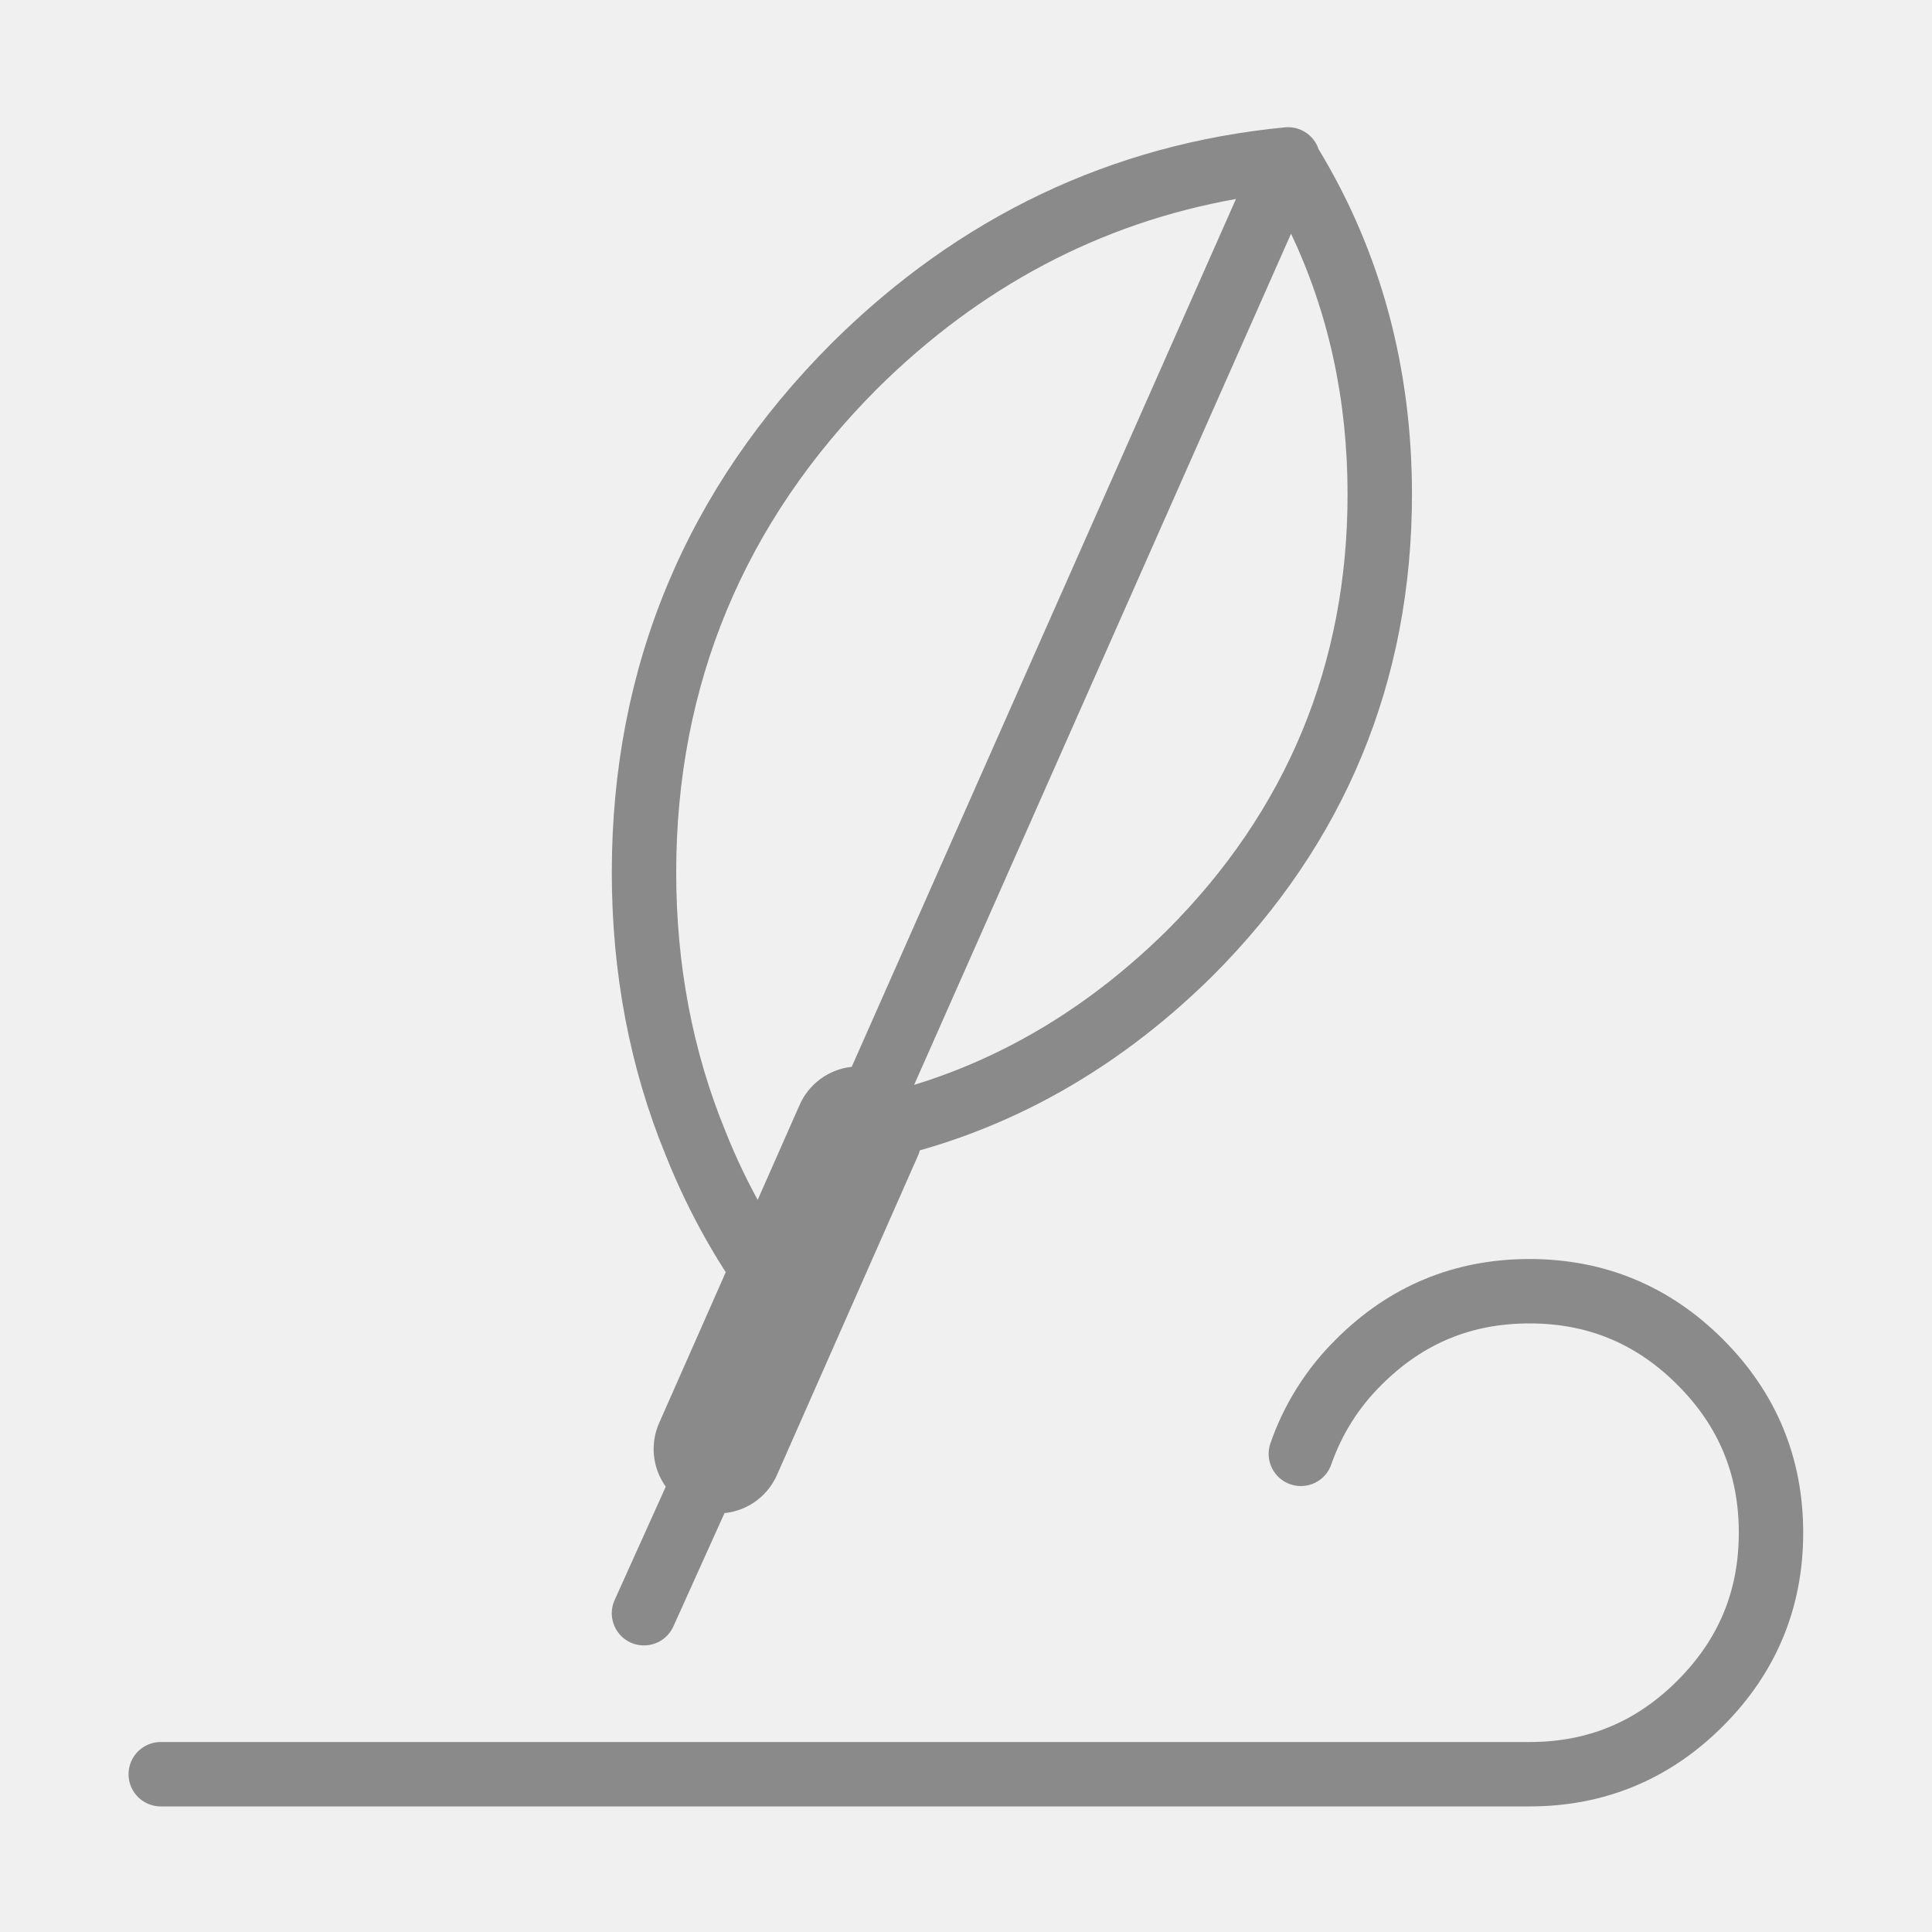
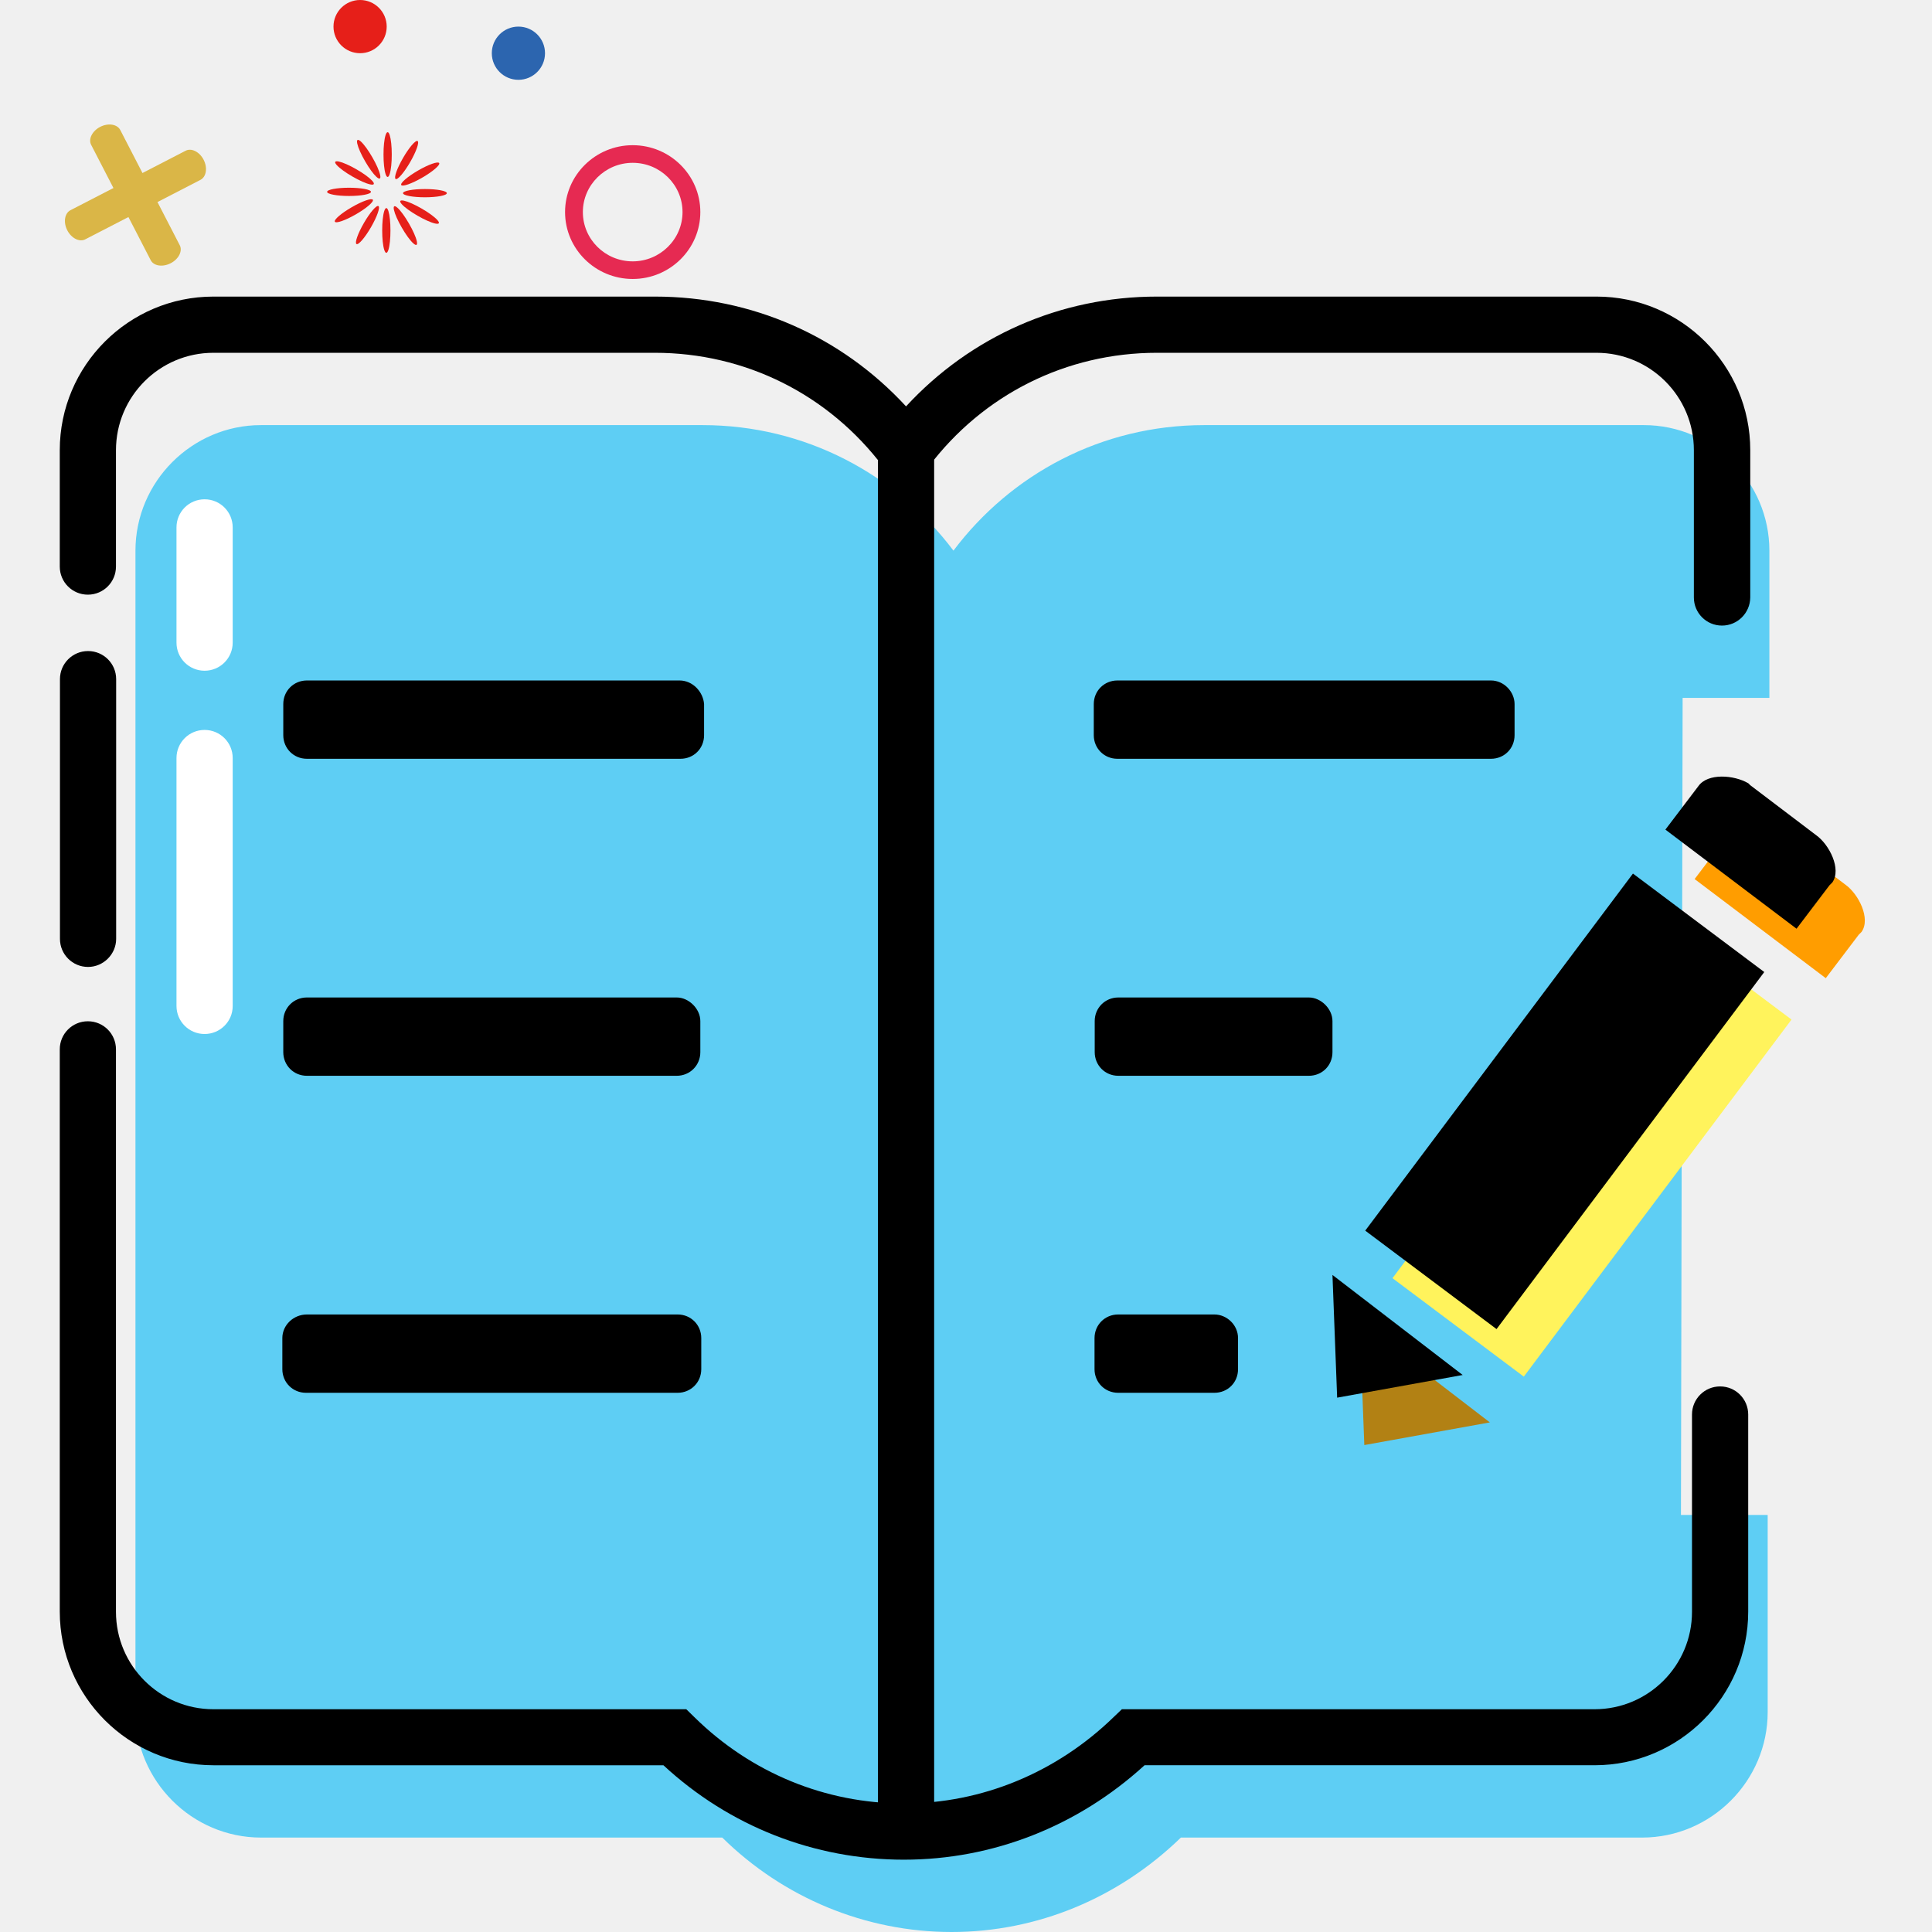
- <svg xmlns="http://www.w3.org/2000/svg" class="icon" width="200px" height="200.00px" viewBox="0 0 1024 1024" version="1.1">
-   <path fill="#8a8a8a" d="M810.667 957.44H85.333a17.067 17.067 0 1 1 0-34.133h725.333c30.839 0 56.491-10.65 78.387-32.529C910.95 868.864 921.6 843.23 921.6 812.373s-10.65-56.525-32.546-78.404S841.523 701.44 810.667 701.44s-56.491 10.65-78.387 32.529a109.568 109.568 0 0 0-26.641 42.138 17.067 17.067 0 0 1-32.307-11.076 143.36 143.36 0 0 1 34.799-55.194c28.211-28.211 62.72-42.53 102.519-42.53s74.308 14.319 102.519 42.53C941.414 738.048 955.733 772.557 955.733 812.373s-14.319 74.308-42.547 102.537S850.449 957.44 810.667 957.44z m-469.333-85.333a17.033 17.033 0 0 1-15.548-24.081l39.253-87.04a17.05 17.05 0 1 1 31.113 14.029l-39.253 87.04c-2.85 6.315-9.079 10.052-15.565 10.052z m74.257-166.4a17.033 17.033 0 0 1-13.602-6.741 361.865 361.865 0 0 1-49.237-86.869C333.875 566.135 324.267 515.721 324.267 462.507c0-108.851 39.287-203.366 116.787-280.866 67.465-66.867 148.19-105.267 239.974-114.142a16.93 16.93 0 0 1 13.124 4.352 16.913 16.913 0 0 1 4.727 7.236c32.853 54.153 49.493 115.661 49.493 182.886 0 99.226-35.55 185.105-105.66 255.266-53.504 52.89-115.593 86.323-184.678 99.43a16.862 16.862 0 0 1-10.103-1.161 17.067 17.067 0 0 1-8.704-22.511L655.087 105.472c-71.765 12.766-135.543 46.438-189.952 100.352C394.325 276.651 358.4 363.025 358.4 462.507c0 48.742 8.755 94.788 26.027 136.875a327.475 327.475 0 0 0 44.732 78.916 17.067 17.067 0 0 1-13.568 27.409zM684.271 123.87L484.506 575.01c49.306-15.121 94.293-42.598 134.127-81.971 63.42-63.454 95.607-141.21 95.607-231.066 0-49.886-10.069-96.188-29.969-138.103zM380.57 802.15a34.133 34.133 0 0 1-31.215-47.923l74.257-168.141a34.133 34.133 0 1 1 62.43 27.597l-74.223 168.073a34.133 34.133 0 0 1-31.249 20.395z" />
+ <svg xmlns="http://www.w3.org/2000/svg" t="1696909680753" class="icon" viewBox="0 0 1024 1024" version="1.1" p-id="2311" width="200" height="200">
+   <path d="M891.829 369.899h45.977v-78.051c0-36.543-29.989-66.532-66.532-66.532H638.312c-54.517 0-102.479 26.017-132.965 66.532-30.486-40.515-78.548-66.532-133.064-66.532H138.327c-36.543 0-66.532 29.989-66.532 66.532V907.42c0 36.543 29.989 66.532 66.532 66.532h244.481c32.472 31.975 75.966 50.048 121.545 50.048 45.48 0 88.478-17.974 121.545-50.048h244.481c36.543 0 66.532-29.989 66.532-66.532V802.954h-45.977" fill="#5ECEF4" p-id="2312" />
+   <path d="M202.576 122.141a11.618 2.185 90 1 0 4.369 0 11.618 2.185 90 1 0-4.369 0Z" fill="#E61F19" p-id="2313" />
+   <path d="M212.969 120.647a11.618 2.185 60 1 0 3.784-2.185 11.618 2.185 60 1 0-3.784 2.185Z" fill="#E61F19" p-id="2314" />
+   <path d="M221.287 114.314a11.618 2.185 30 1 0 2.185-3.784 11.618 2.185 30 1 0-2.185 3.784Z" fill="#E61F19" p-id="2315" />
+   <path d="M213.598 102.38a11.618 2.185 0 1 0 23.237 0 11.618 2.185 0 1 0-23.237 0Z" fill="#E61F19" p-id="2316" />
+   <path d="M212.657 98.057a2.185 11.618 60 1 0 20.124-11.618 2.185 11.618 60 1 0-20.124 11.618Z" fill="#E61F19" p-id="2317" />
+   <path d="M209.704 94.87a2.185 11.618 30 1 0 11.618-20.124 2.185 11.618 30 1 0-11.618 20.124Z" fill="#E61F19" p-id="2318" />
+   <path d="M203.271 81.924a11.618 2.185 90 1 0 4.369 0 11.618 2.185 90 1 0-4.369 0Z" fill="#E61F19" p-id="2319" />
+   <path d="M193.52 85.482a11.618 2.185 60 1 0 3.784-2.185 11.618 2.185 60 1 0-3.784 2.185Z" fill="#E61F19" p-id="2320" />
+   <path d="M186.807 93.568a11.618 2.185 30 1 0 2.185-3.784 11.618 2.185 30 1 0-2.185 3.784Z" fill="#E61F19" p-id="2321" />
+   <path d="M173.381 101.685a11.618 2.185 0 1 0 23.237 0 11.618 2.185 0 1 0-23.237 0Z" fill="#E61F19" p-id="2322" />
+   <path d="M177.493 117.506a2.185 11.618 60 1 0 20.124-11.618 2.185 11.618 60 1 0-20.124 11.618Z" fill="#E61F19" p-id="2323" />
+   <path d="M188.957 129.351a2.185 11.618 30 1 0 11.618-20.124 2.185 11.618 30 1 0-11.618 20.124Z" fill="#E61F19" p-id="2324" />
+   <path d="M274.768 28.202m-14.101 0a14.101 14.101 0 1 0 28.202 0 14.101 14.101 0 1 0-28.202 0Z" fill="#2C65AF" p-id="2325" />
+   <path d="M190.858 14.101m-14.101 0a14.101 14.101 0 1 0 28.202 0 14.101 14.101 0 1 0-28.202 0Z" fill="#E61F19" p-id="2326" />
+   <path d="M90.464 139.519c4.27-2.185 6.455-6.554 4.766-9.632L63.752 68.915c-1.589-3.078-6.355-3.873-10.625-1.688s-6.455 6.554-4.766 9.632L79.839 137.831c1.589 3.178 6.355 3.873 10.625 1.688z" fill="#DAB647" p-id="2327" />
+   <path d="M107.941 84.704c-2.185-4.27-6.554-6.455-9.632-4.766L37.337 111.417c-3.078 1.589-3.873 6.355-1.688 10.625 2.185 4.27 6.554 6.455 9.632 4.766l60.971-31.479c3.078-1.589 3.873-6.355 1.688-10.625z" fill="#DAB647" p-id="2328" />
+   <path d="M335.342 76.959c19.761 0 35.848 15.888 35.848 35.451s-16.087 35.451-35.848 35.451c-19.761 0-35.848-15.888-35.848-35.451s16.087-35.451 35.848-35.451z m0 61.567c14.498 0 26.414-11.718 26.414-26.116s-11.817-26.116-26.414-26.116c-14.498 0-26.414 11.718-26.414 26.116s11.817 26.116 26.414 26.116z" fill="#E62A52" p-id="2329" />
+   <path d="M149.648 709.213V725.697c0 6.951 5.462 12.512 12.512 12.512h197.015c6.951 0 12.512-5.462 12.512-12.512v-16.484c0-6.951-5.462-12.512-12.512-12.512H162.656c-7.05 0-13.009 5.561-13.009 12.512z m209.03-180.531H162.656c-6.951 0-12.512 5.462-12.512 12.512v16.484c0 6.951 5.462 12.512 12.512 12.512h196.022c6.951 0 12.512-5.462 12.512-12.512v-16.484c0-6.455-6.057-12.512-12.512-12.512z m1.49-168.019H162.656c-6.951 0-12.512 5.462-12.512 12.512v16.484c0 6.951 5.462 12.512 12.512 12.512h198.008c7.05 0 12.512-5.462 12.512-12.512V373.176c-0.497-6.455-5.958-12.512-13.009-12.512zM693.722 528.683H592.732c-6.951 0-12.512 5.462-12.512 12.512v16.484c0 6.951 5.462 12.512 12.512 12.512H693.722c7.05 0 12.512-5.462 12.512-12.512v-16.484c0-6.455-6.057-12.512-12.512-12.512z m96.521-168.019H592.236c-6.951 0-12.512 5.462-12.512 12.512v16.484c0 6.951 5.462 12.512 12.512 12.512h198.008c7.05 0 12.512-5.462 12.512-12.512V373.176c0-6.455-5.561-12.512-12.512-12.512z m0 0" fill="" p-id="2330" />
+   <path d="M479.131 985.67c-47.466 0-92.549-17.676-127.503-50.048H113.105c-44.884 0-81.427-36.543-81.427-81.427V556.189c0-8.242 6.653-14.895 14.895-14.895s14.895 6.653 14.895 14.895v298.104c0 28.5 23.137 51.637 51.637 51.637h250.638l4.369 4.27c29.989 29.493 69.412 45.679 111.019 45.679 41.21 0 80.732-16.285 111.119-45.778l4.369-4.171h250.538c28.5 0 51.637-23.137 51.637-51.637V749.728c0-8.242 6.653-14.895 14.895-14.895s14.895 6.653 14.895 14.895v104.465c0 44.884-36.543 81.427-81.427 81.427H606.635c-35.451 32.372-80.434 50.048-127.503 50.048zM46.672 512.497c-8.242 0-14.895-6.653-14.895-14.895V359.969c0-8.242 6.653-14.895 14.895-14.895s14.895 6.653 14.895 14.895v137.632c0 8.143-6.753 14.895-14.895 14.895z" fill="" p-id="2331" />
+   <path d="M108.438 548.047c-8.242 0-14.895-6.653-14.895-14.895V401.775c0-8.242 6.653-14.895 14.895-14.895s14.895 6.653 14.895 14.895v131.476c0 8.143-6.653 14.796-14.895 14.796zM108.438 355.5c-8.242 0-14.895-6.653-14.895-14.895v-61.071c0-8.242 6.653-14.895 14.895-14.895s14.895 6.653 14.895 14.895v61.071c0 8.242-6.653 14.895-14.895 14.895z" fill="#FFFFFF" p-id="2332" />
+   <path d="M912.683 331.569c-8.242 0-14.895-6.653-14.895-14.895v-78.051c0-28.5-23.137-51.637-51.637-51.637H613.189c-47.963 0-92.152 22.045-121.148 60.574l-11.916 15.789-11.916-15.789c-28.996-38.529-73.185-60.574-121.148-60.574H113.105c-28.5 0-51.637 23.137-51.637 51.637v61.666c0 8.242-6.653 14.895-14.895 14.895s-14.895-6.653-14.895-14.895v-61.666c0-44.884 36.543-81.427 81.427-81.427H347.159c51.24 0 98.706 20.953 133.064 58.191 34.259-37.139 81.825-58.191 132.965-58.191h233.061c44.884 0 81.427 36.543 81.427 81.427v78.051c-0.099 8.242-6.753 14.895-14.995 14.895z" fill="" p-id="2333" />
+   <path d="M723.116 765.915l-2.483-65.043 69.015 53.027z" fill="#B28114" p-id="2334" />
+   <path d="M738.046 677.461L879.943 488.208l69.6 52.183-141.899 189.254z" fill="#FFF35C" p-id="2335" />
+   <path d="M985.173 495.417l-17.477 23.038-69.511-52.531 17.477-23.038c4.965-7.05 18.967-5.958 26.514-1.49l0.993 0.993 34.954 26.514c6.951 4.965 13.505 17.974 8.54 25.024l-1.49 1.49z" fill="#FF9D00" p-id="2336" />
+   <path d="M643.674 696.701h-51.041c-6.951 0-12.512 5.462-12.512 12.512V725.697c0 6.951 5.462 12.512 12.512 12.512h51.041c7.05 0 12.512-5.462 12.512-12.512v-16.484c0-6.951-5.958-12.512-12.512-12.512z" fill="" p-id="2337" />
+   <path d="M969.682 469.201l-17.477 23.038-69.511-52.531 17.477-23.038c4.965-7.05 18.967-5.958 26.514-1.49l0.993 0.993 34.954 26.514c6.951 4.965 13.505 17.974 8.54 25.024l-1.49 1.49z" fill="" p-id="2338" />
+   <path d="M723.6 652.262l141.898-189.253 69.6 52.185-141.898 189.252z" fill="" p-id="2339" />
+   <path d="M708.717 740.791l-2.483-65.043 69.015 53.027z" fill="" p-id="2340" />
+   <path d="M465.328 238.721h29.791v722.917h-29.791z" fill="" p-id="2341" />
</svg>
